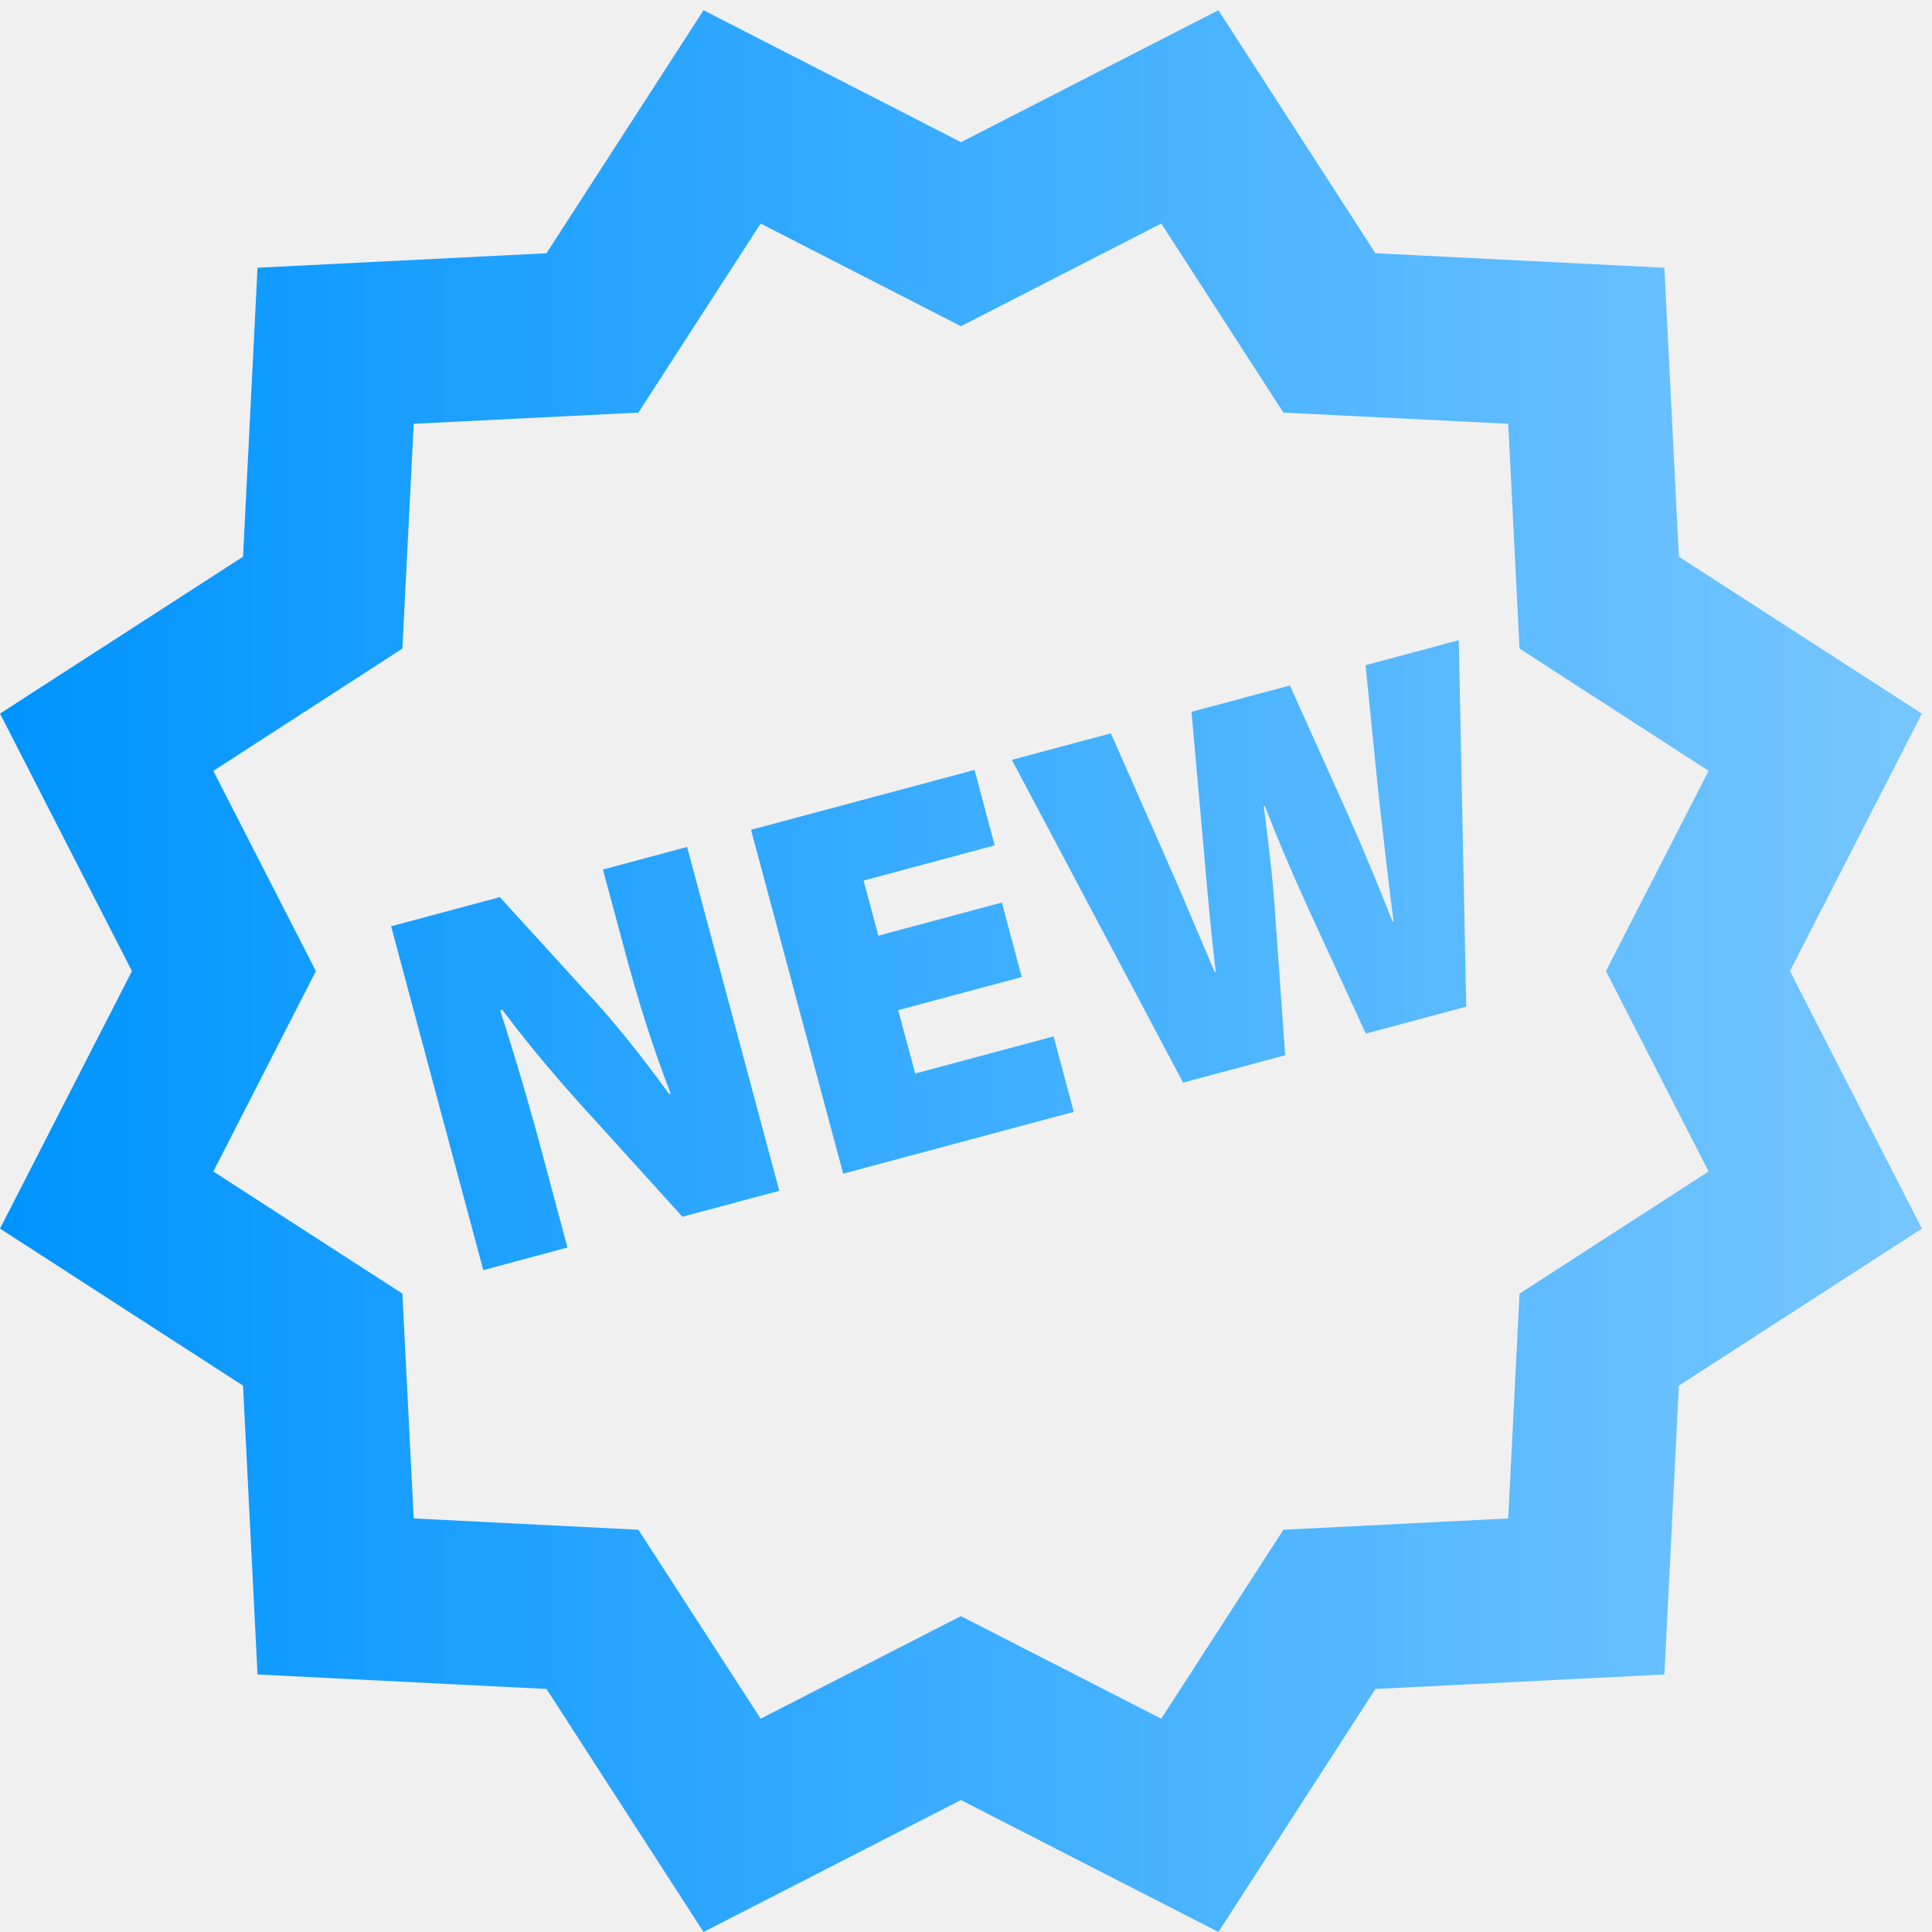
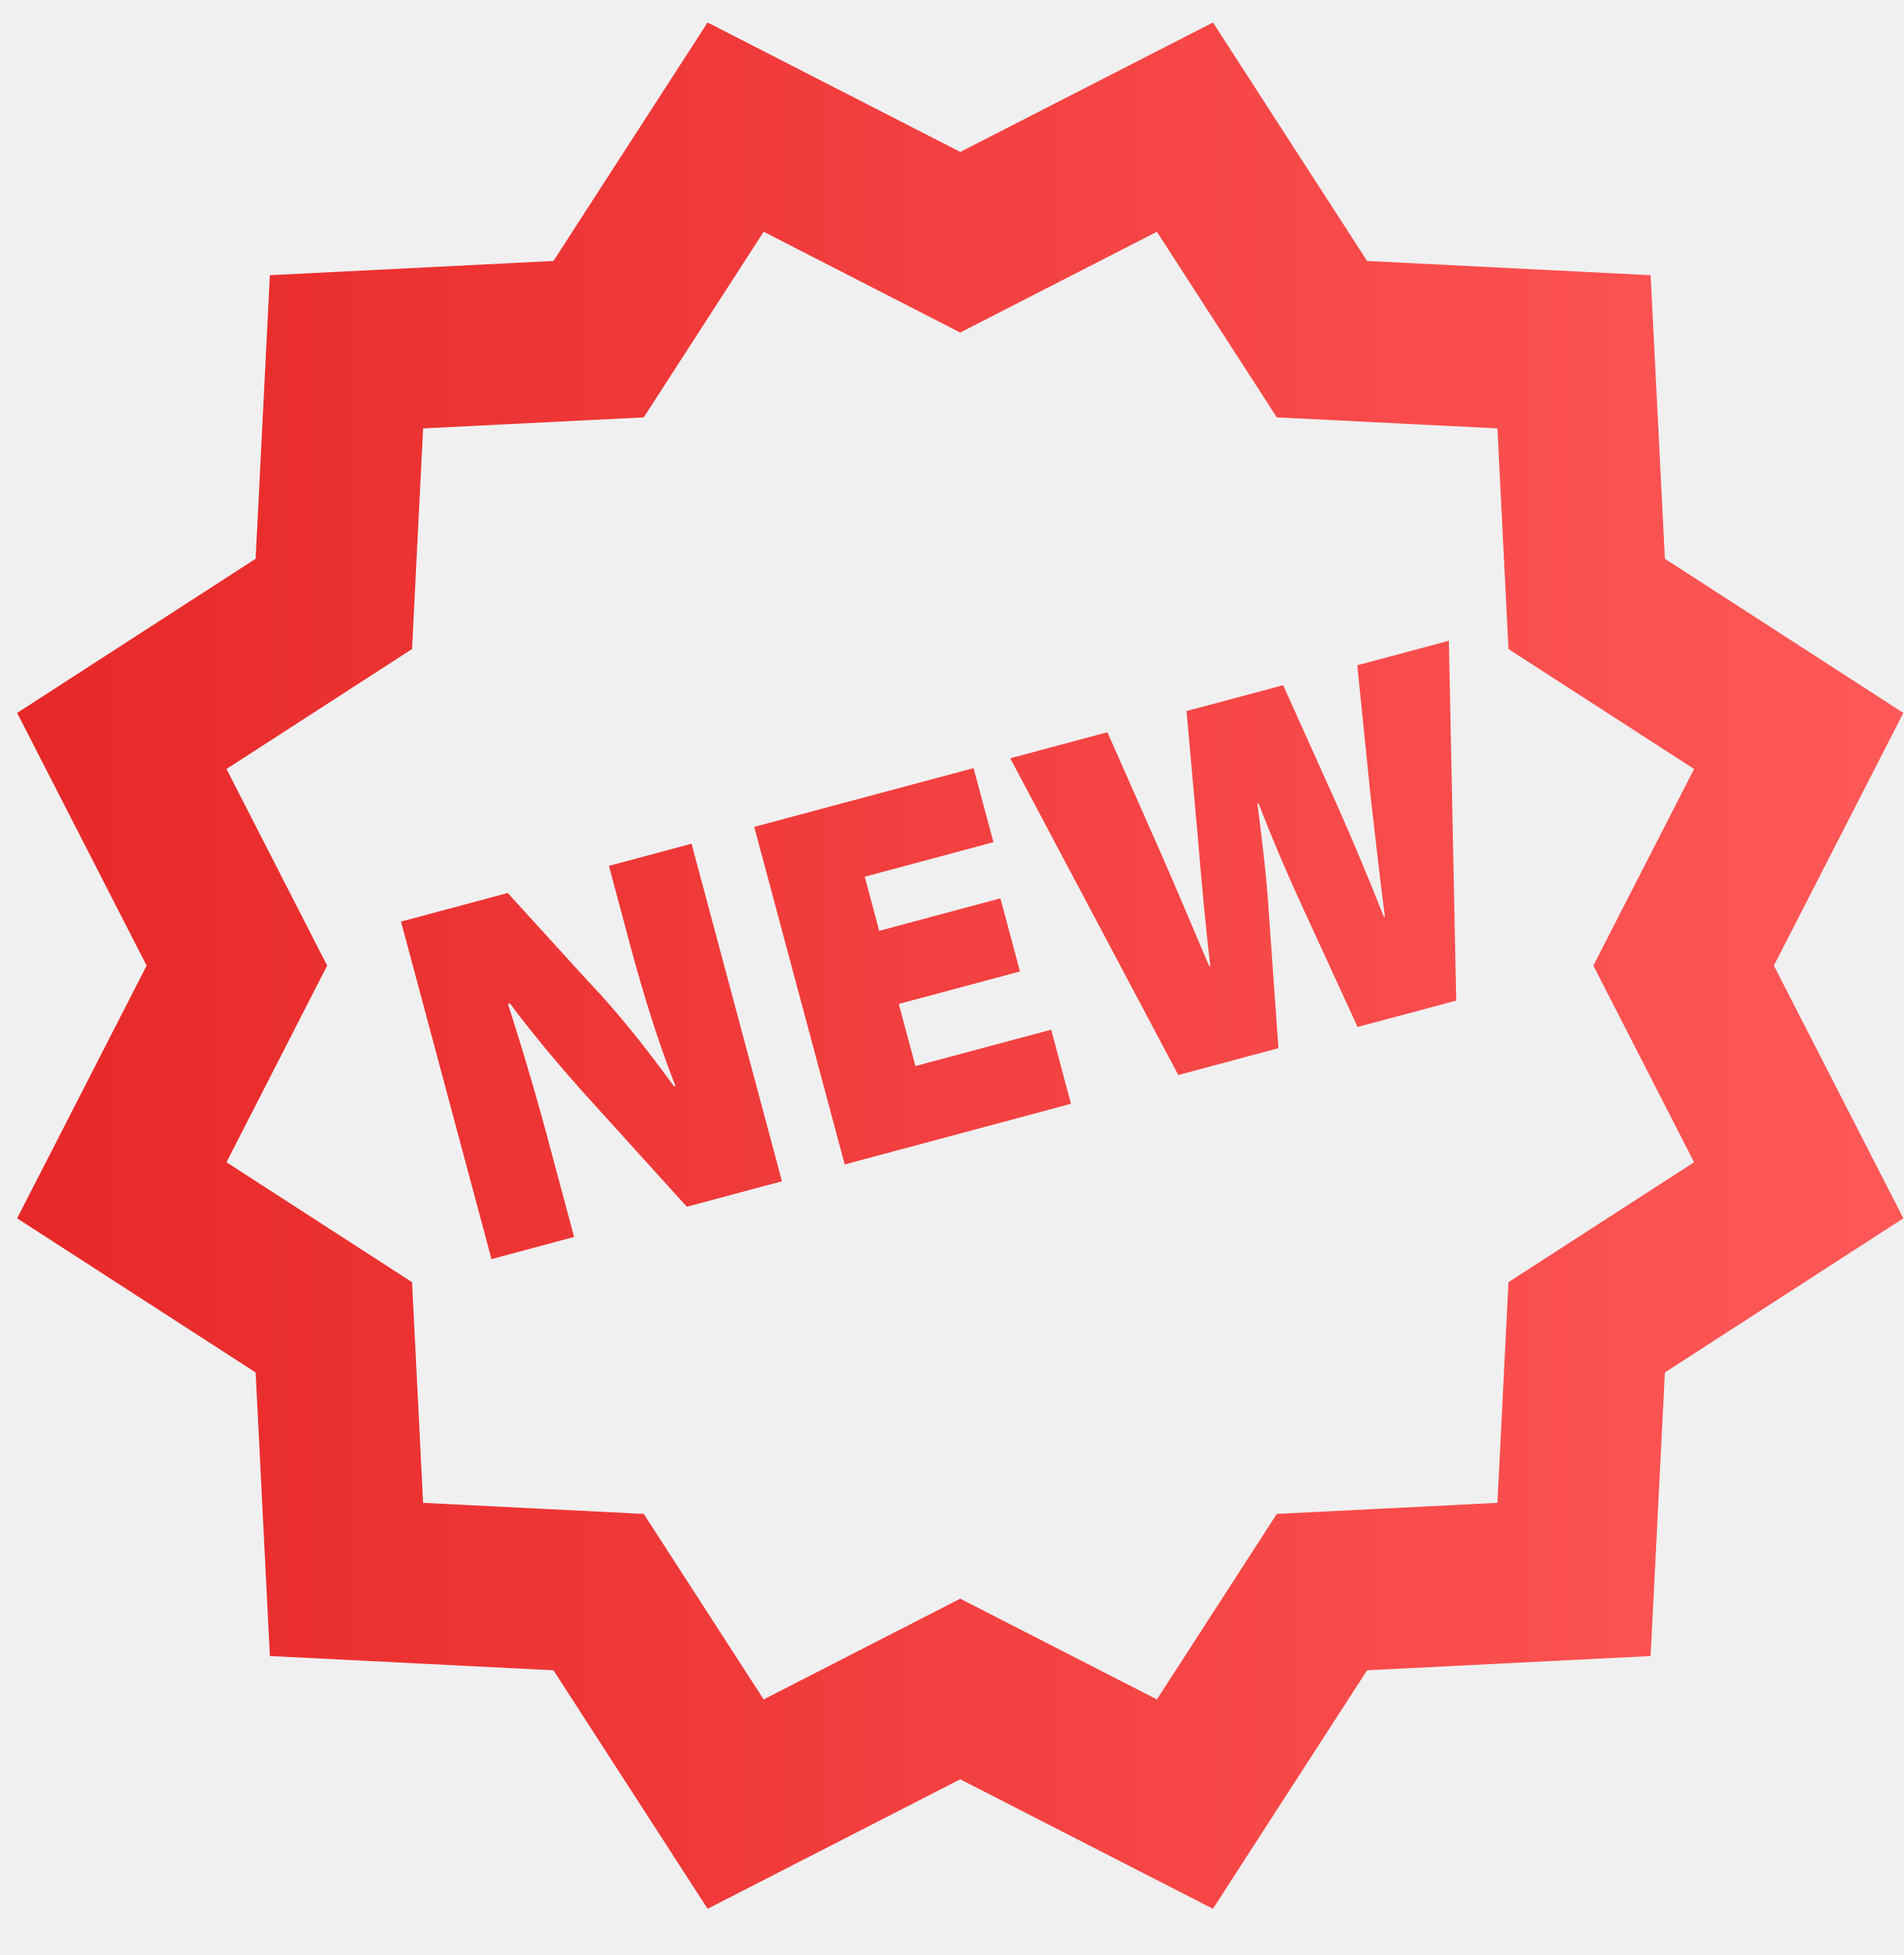
- <svg xmlns="http://www.w3.org/2000/svg" width="14" height="14" viewBox="0 0 14 14" fill="none">
-   <path d="M4.369 6.301L4.528 6.892C4.627 7.262 4.735 7.605 4.86 7.924L4.849 7.928C4.659 7.665 4.426 7.371 4.223 7.16L3.622 6.501L2.834 6.712L3.502 9.204L4.112 9.04L3.948 8.427C3.85 8.055 3.742 7.686 3.624 7.32L3.639 7.316C3.837 7.584 4.09 7.877 4.298 8.103L4.945 8.817L5.647 8.629L4.979 6.137L4.369 6.301ZM13.927 5.171L12.166 4.034L12.061 1.94L9.967 1.835L8.829 0.074L6.964 1.03L5.098 0.074L3.96 1.835L1.866 1.94L1.761 4.034L0 5.171L0.956 7.037L0 8.903L1.761 10.041L1.866 12.134L3.96 12.239L5.098 14L6.963 13.044L8.829 14L9.967 12.239L12.061 12.134L12.166 10.041L13.927 8.903L12.971 7.037L13.927 5.171ZM12.381 8.489L11.011 9.374L10.929 11.003L9.3 11.085L8.415 12.454L6.963 11.711L5.512 12.454L4.626 11.085L2.998 11.003L2.916 9.374L1.546 8.489L2.289 7.037L1.546 5.586L2.916 4.7L2.998 3.071L4.626 2.99L5.512 1.62L6.963 2.364L8.415 1.62L9.3 2.99L10.929 3.071L11.011 4.7L12.381 5.586L11.637 7.037L12.381 8.489ZM6.632 7.779L6.509 7.32L7.404 7.08L7.26 6.54L6.365 6.78L6.258 6.381L7.208 6.126L7.062 5.579L5.442 6.013L6.11 8.505L7.781 8.057L7.635 7.51L6.632 7.779H6.632ZM9.895 4.82L9.991 5.773C10.026 6.08 10.06 6.385 10.098 6.676L10.091 6.677C9.986 6.41 9.875 6.145 9.759 5.882L9.347 4.967L8.634 5.158L8.719 6.113C8.746 6.435 8.775 6.749 8.809 7.041L8.802 7.043C8.695 6.793 8.563 6.476 8.441 6.2L8.05 5.314L7.332 5.506L8.573 7.845L9.313 7.647L9.24 6.62C9.226 6.39 9.196 6.145 9.158 5.841L9.165 5.84C9.259 6.082 9.361 6.322 9.469 6.559L9.897 7.49L10.625 7.295L10.571 4.639L9.895 4.82Z" fill="white" />
-   <path d="M4.369 6.301L4.528 6.892C4.627 7.262 4.735 7.605 4.86 7.924L4.849 7.928C4.659 7.665 4.426 7.371 4.223 7.16L3.622 6.501L2.834 6.712L3.502 9.204L4.112 9.04L3.948 8.427C3.85 8.055 3.742 7.686 3.624 7.32L3.639 7.316C3.837 7.584 4.09 7.877 4.298 8.103L4.945 8.817L5.647 8.629L4.979 6.137L4.369 6.301ZM13.927 5.171L12.166 4.034L12.061 1.94L9.967 1.835L8.829 0.074L6.964 1.03L5.098 0.074L3.96 1.835L1.866 1.94L1.761 4.034L0 5.171L0.956 7.037L0 8.903L1.761 10.041L1.866 12.134L3.96 12.239L5.098 14L6.963 13.044L8.829 14L9.967 12.239L12.061 12.134L12.166 10.041L13.927 8.903L12.971 7.037L13.927 5.171ZM12.381 8.489L11.011 9.374L10.929 11.003L9.3 11.085L8.415 12.454L6.963 11.711L5.512 12.454L4.626 11.085L2.998 11.003L2.916 9.374L1.546 8.489L2.289 7.037L1.546 5.586L2.916 4.7L2.998 3.071L4.626 2.99L5.512 1.62L6.963 2.364L8.415 1.62L9.3 2.99L10.929 3.071L11.011 4.7L12.381 5.586L11.637 7.037L12.381 8.489ZM6.632 7.779L6.509 7.32L7.404 7.08L7.26 6.54L6.365 6.78L6.258 6.381L7.208 6.126L7.062 5.579L5.442 6.013L6.11 8.505L7.781 8.057L7.635 7.51L6.632 7.779H6.632ZM9.895 4.82L9.991 5.773C10.026 6.08 10.06 6.385 10.098 6.676L10.091 6.677C9.986 6.41 9.875 6.145 9.759 5.882L9.347 4.967L8.634 5.158L8.719 6.113C8.746 6.435 8.775 6.749 8.809 7.041L8.802 7.043C8.695 6.793 8.563 6.476 8.441 6.2L8.05 5.314L7.332 5.506L8.573 7.845L9.313 7.647L9.24 6.62C9.226 6.39 9.196 6.145 9.158 5.841L9.165 5.84C9.259 6.082 9.361 6.322 9.469 6.559L9.897 7.49L10.625 7.295L10.571 4.639L9.895 4.82Z" fill="url(#paint0_linear_3391_1590)" />
+ <svg xmlns="http://www.w3.org/2000/svg" width="37" height="38" viewBox="0 0 37 38" fill="none">
+   <path d="M11.837 16.83L12.254 18.387C12.515 19.361 12.799 20.265 13.128 21.105L13.1 21.113C12.6 20.422 11.986 19.647 11.451 19.093L9.87 17.357L7.795 17.913L9.554 24.474L11.16 24.043L10.727 22.427C10.47 21.449 10.185 20.478 9.874 19.515L9.913 19.504C10.436 20.21 11.102 20.98 11.648 21.575L13.351 23.456L15.201 22.961L13.443 16.399L11.837 16.83ZM37 13.857L32.364 10.861L32.087 5.349L26.575 5.072L23.579 0.437L18.667 2.953L13.755 0.437L10.759 5.072L5.246 5.349L4.969 10.861L0.333 13.857L2.85 18.769L0.333 23.681L4.969 26.677L5.246 32.189L10.759 32.466L13.755 37.102L18.666 34.585L23.578 37.102L26.575 32.466L32.087 32.189L32.364 26.677L37 23.681L34.483 18.769L37 13.857ZM32.931 22.591L29.323 24.922L29.108 29.211L24.82 29.426L22.489 33.032L18.666 31.074L14.845 33.032L12.514 29.426L8.225 29.211L8.01 24.922L4.403 22.591L6.36 18.769L4.403 14.947L8.01 12.616L8.225 8.327L12.514 8.113L14.845 4.505L18.666 6.464L22.489 4.505L24.82 8.113L29.108 8.327L29.323 12.616L32.931 14.947L30.973 18.769L32.931 22.591ZM17.795 20.721L17.472 19.514L19.828 18.883L19.447 17.461L17.091 18.093L16.81 17.041L19.312 16.37L18.925 14.93L14.661 16.072L16.42 22.634L20.819 21.455L20.434 20.014L17.795 20.721H17.795ZM26.384 12.931L26.639 15.44C26.731 16.25 26.821 17.051 26.921 17.817L26.902 17.822C26.624 17.119 26.332 16.421 26.028 15.729L24.943 13.318L23.065 13.821L23.29 16.337C23.361 17.185 23.435 18.009 23.527 18.779L23.508 18.784C23.227 18.128 22.878 17.293 22.558 16.565L21.527 14.232L19.638 14.739L22.905 20.896L24.852 20.374L24.66 17.671C24.623 17.066 24.544 16.419 24.444 15.621L24.464 15.616C24.712 16.255 24.979 16.886 25.264 17.51L26.39 19.962L28.308 19.449L28.165 12.454L26.384 12.931Z" fill="white" />
+   <path d="M11.837 16.83L12.254 18.387C12.515 19.361 12.799 20.265 13.128 21.105L13.1 21.113C12.6 20.422 11.986 19.647 11.451 19.093L9.87 17.357L7.795 17.913L9.554 24.474L11.16 24.043L10.727 22.427C10.47 21.449 10.185 20.478 9.874 19.515L9.913 19.504C10.436 20.21 11.102 20.98 11.648 21.575L13.351 23.456L15.201 22.961L13.443 16.399L11.837 16.83ZM37 13.857L32.364 10.861L32.087 5.349L26.575 5.072L23.579 0.437L18.667 2.953L13.755 0.437L10.759 5.072L5.246 5.349L4.969 10.861L0.333 13.857L2.85 18.769L0.333 23.681L4.969 26.677L5.246 32.189L10.759 32.466L13.755 37.102L18.666 34.585L23.578 37.102L26.575 32.466L32.087 32.189L32.364 26.677L37 23.681L34.483 18.769L37 13.857ZM32.931 22.591L29.323 24.922L29.108 29.211L24.82 29.426L22.489 33.032L18.666 31.074L14.845 33.032L12.514 29.426L8.225 29.211L8.01 24.922L4.403 22.591L6.36 18.769L4.403 14.947L8.01 12.616L8.225 8.327L12.514 8.113L14.845 4.505L18.666 6.464L22.489 4.505L24.82 8.113L29.108 8.327L29.323 12.616L32.931 14.947L30.973 18.769L32.931 22.591ZM17.795 20.721L17.472 19.514L19.828 18.883L19.447 17.461L17.091 18.093L16.81 17.041L19.312 16.37L18.925 14.93L14.661 16.072L16.42 22.634L20.819 21.455L20.434 20.014L17.795 20.721H17.795ZM26.384 12.931L26.639 15.44C26.731 16.25 26.821 17.051 26.921 17.817L26.902 17.822C26.624 17.119 26.332 16.421 26.028 15.729L24.943 13.318L23.065 13.821L23.29 16.337C23.361 17.185 23.435 18.009 23.527 18.779L23.508 18.784C23.227 18.128 22.878 17.293 22.558 16.565L21.527 14.232L19.638 14.739L22.905 20.896L24.852 20.374L24.66 17.671C24.623 17.066 24.544 16.419 24.444 15.621L24.464 15.616C24.712 16.255 24.979 16.886 25.264 17.51L26.39 19.962L28.308 19.449L28.165 12.454L26.384 12.931Z" fill="url(#paint0_linear_6879_23266)" />
  <defs>
-     <linearGradient id="paint0_linear_3391_1590" x1="0" y1="7.037" x2="13.927" y2="7.037" gradientUnits="userSpaceOnUse">
-       <stop stop-color="#0094FF" />
-       <stop offset="1" stop-color="#77C6FF" />
+     <linearGradient id="paint0_linear_6879_23266" x1="0.333" y1="18.769" x2="37" y2="18.769" gradientUnits="userSpaceOnUse">
+       <stop stop-color="#E72828" />
+       <stop offset="1" stop-color="#FF5858" />
    </linearGradient>
  </defs>
</svg>
